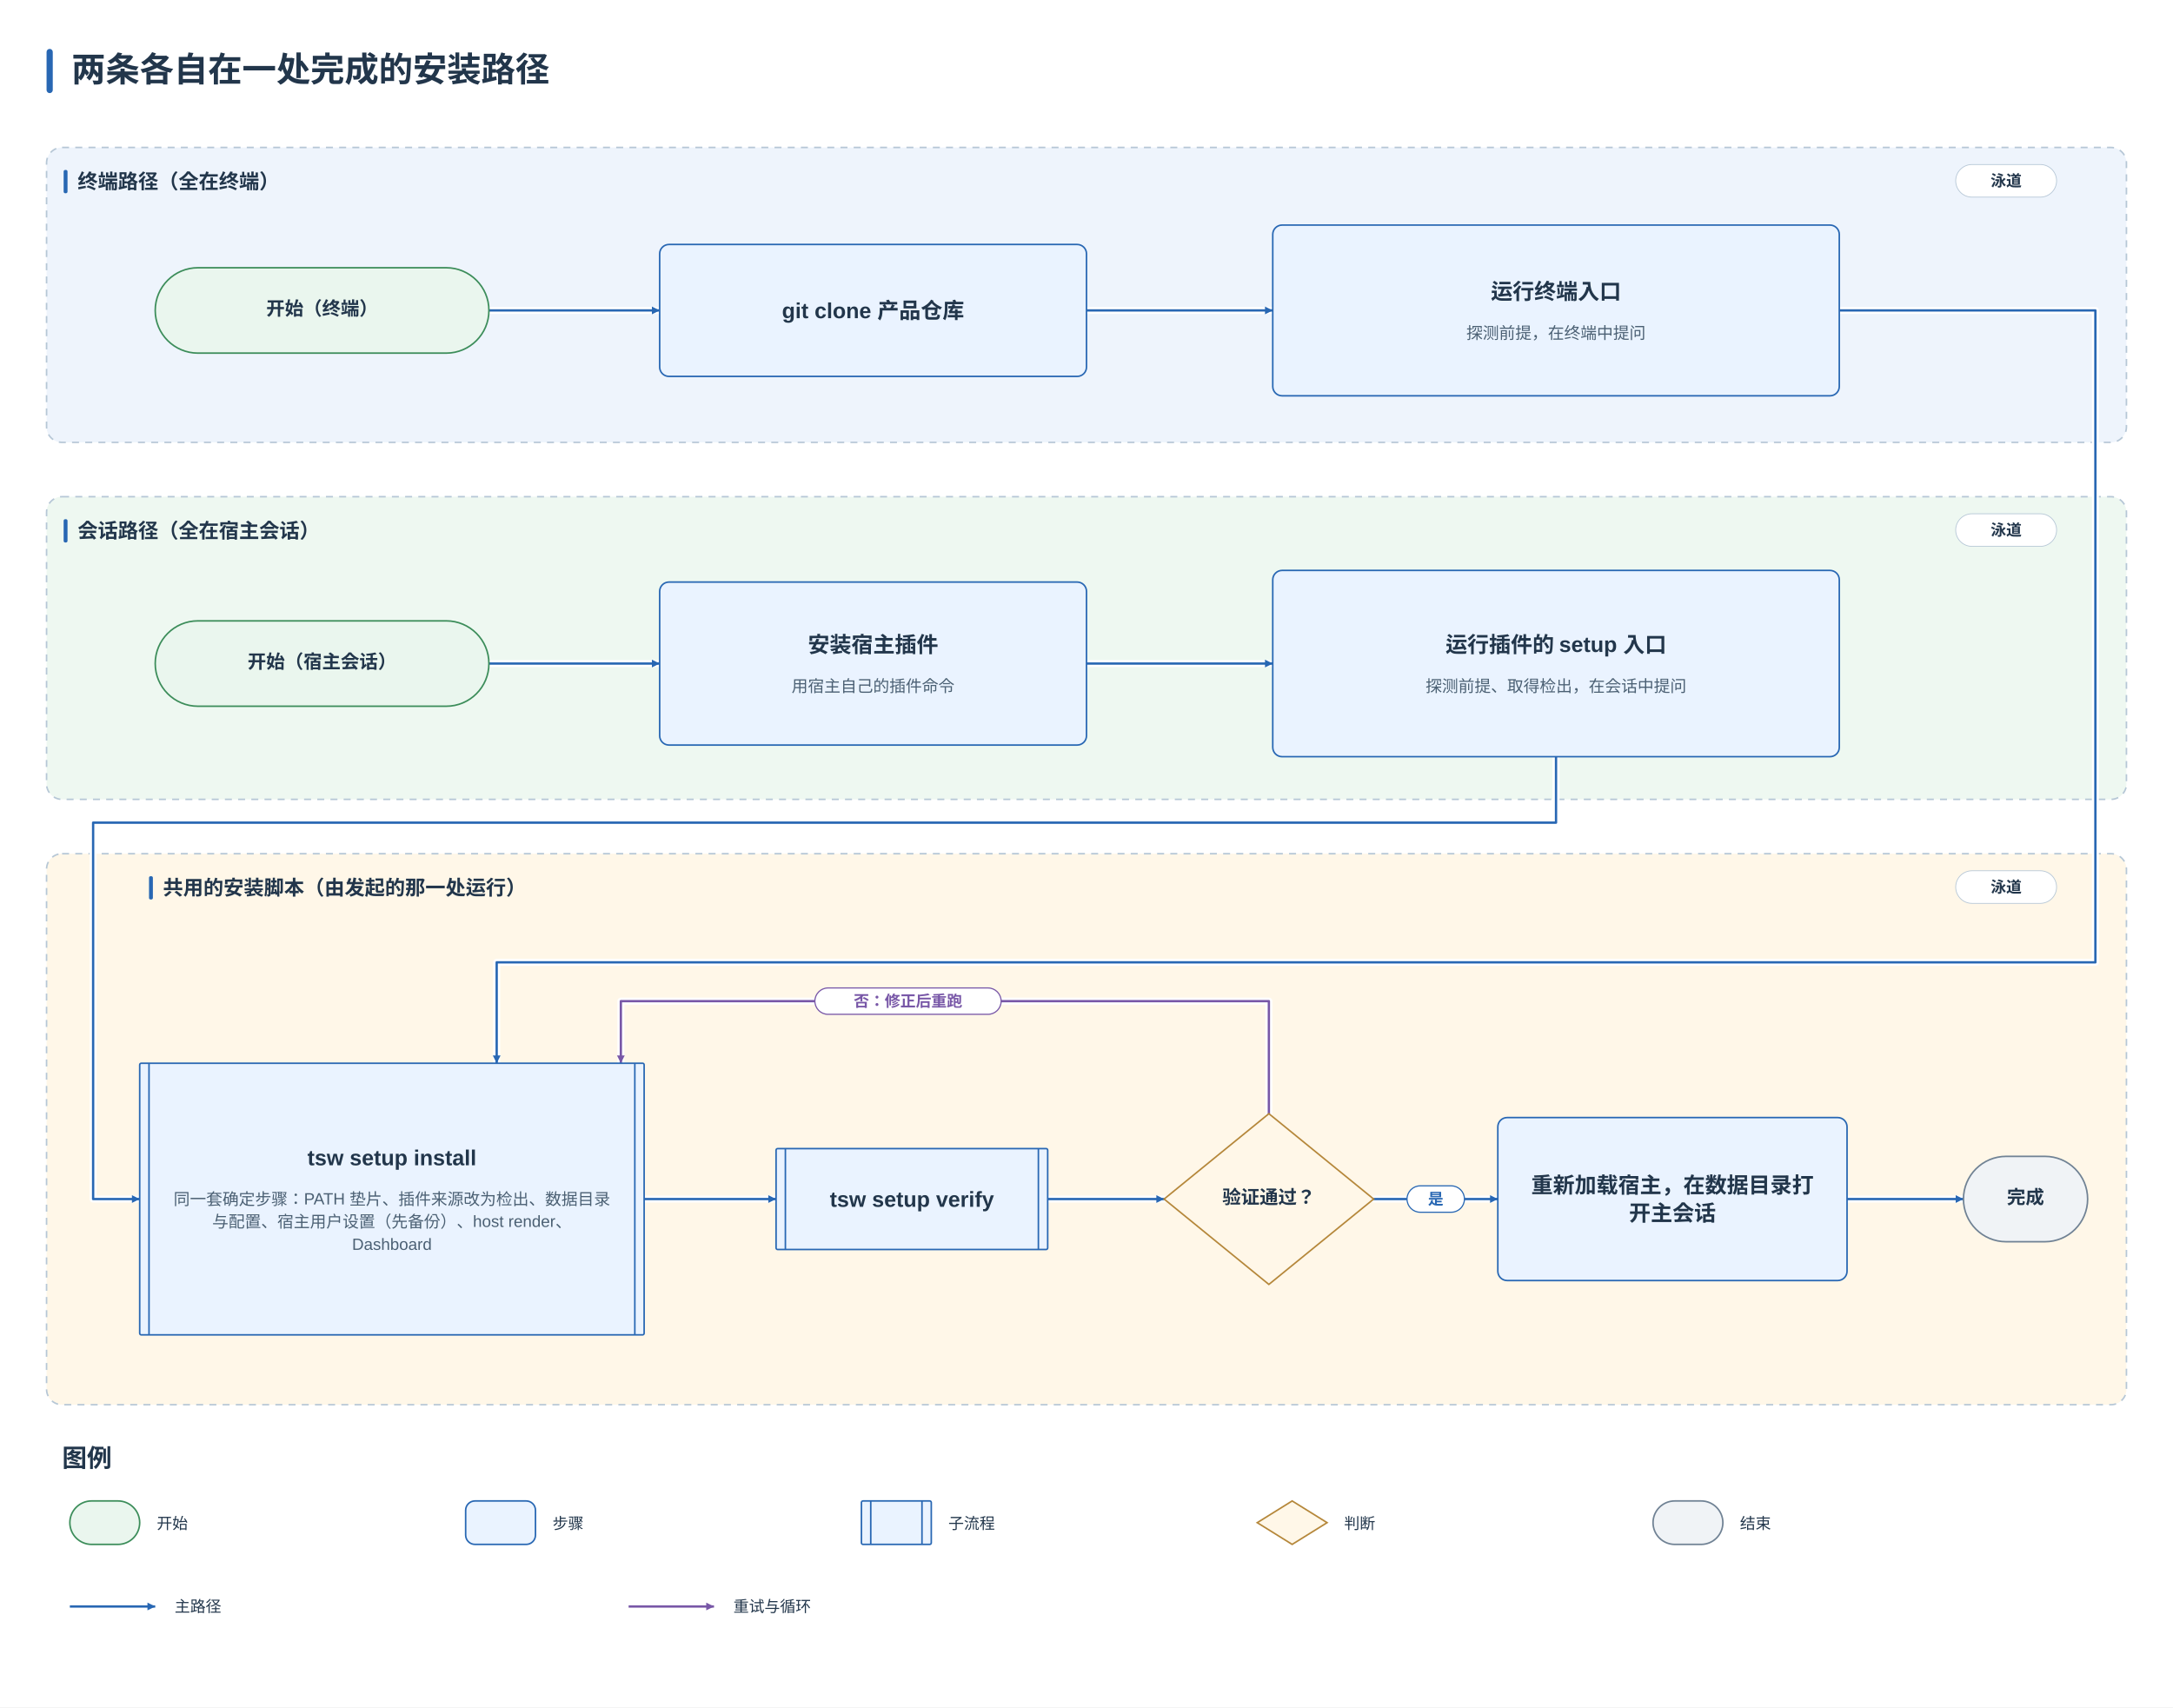
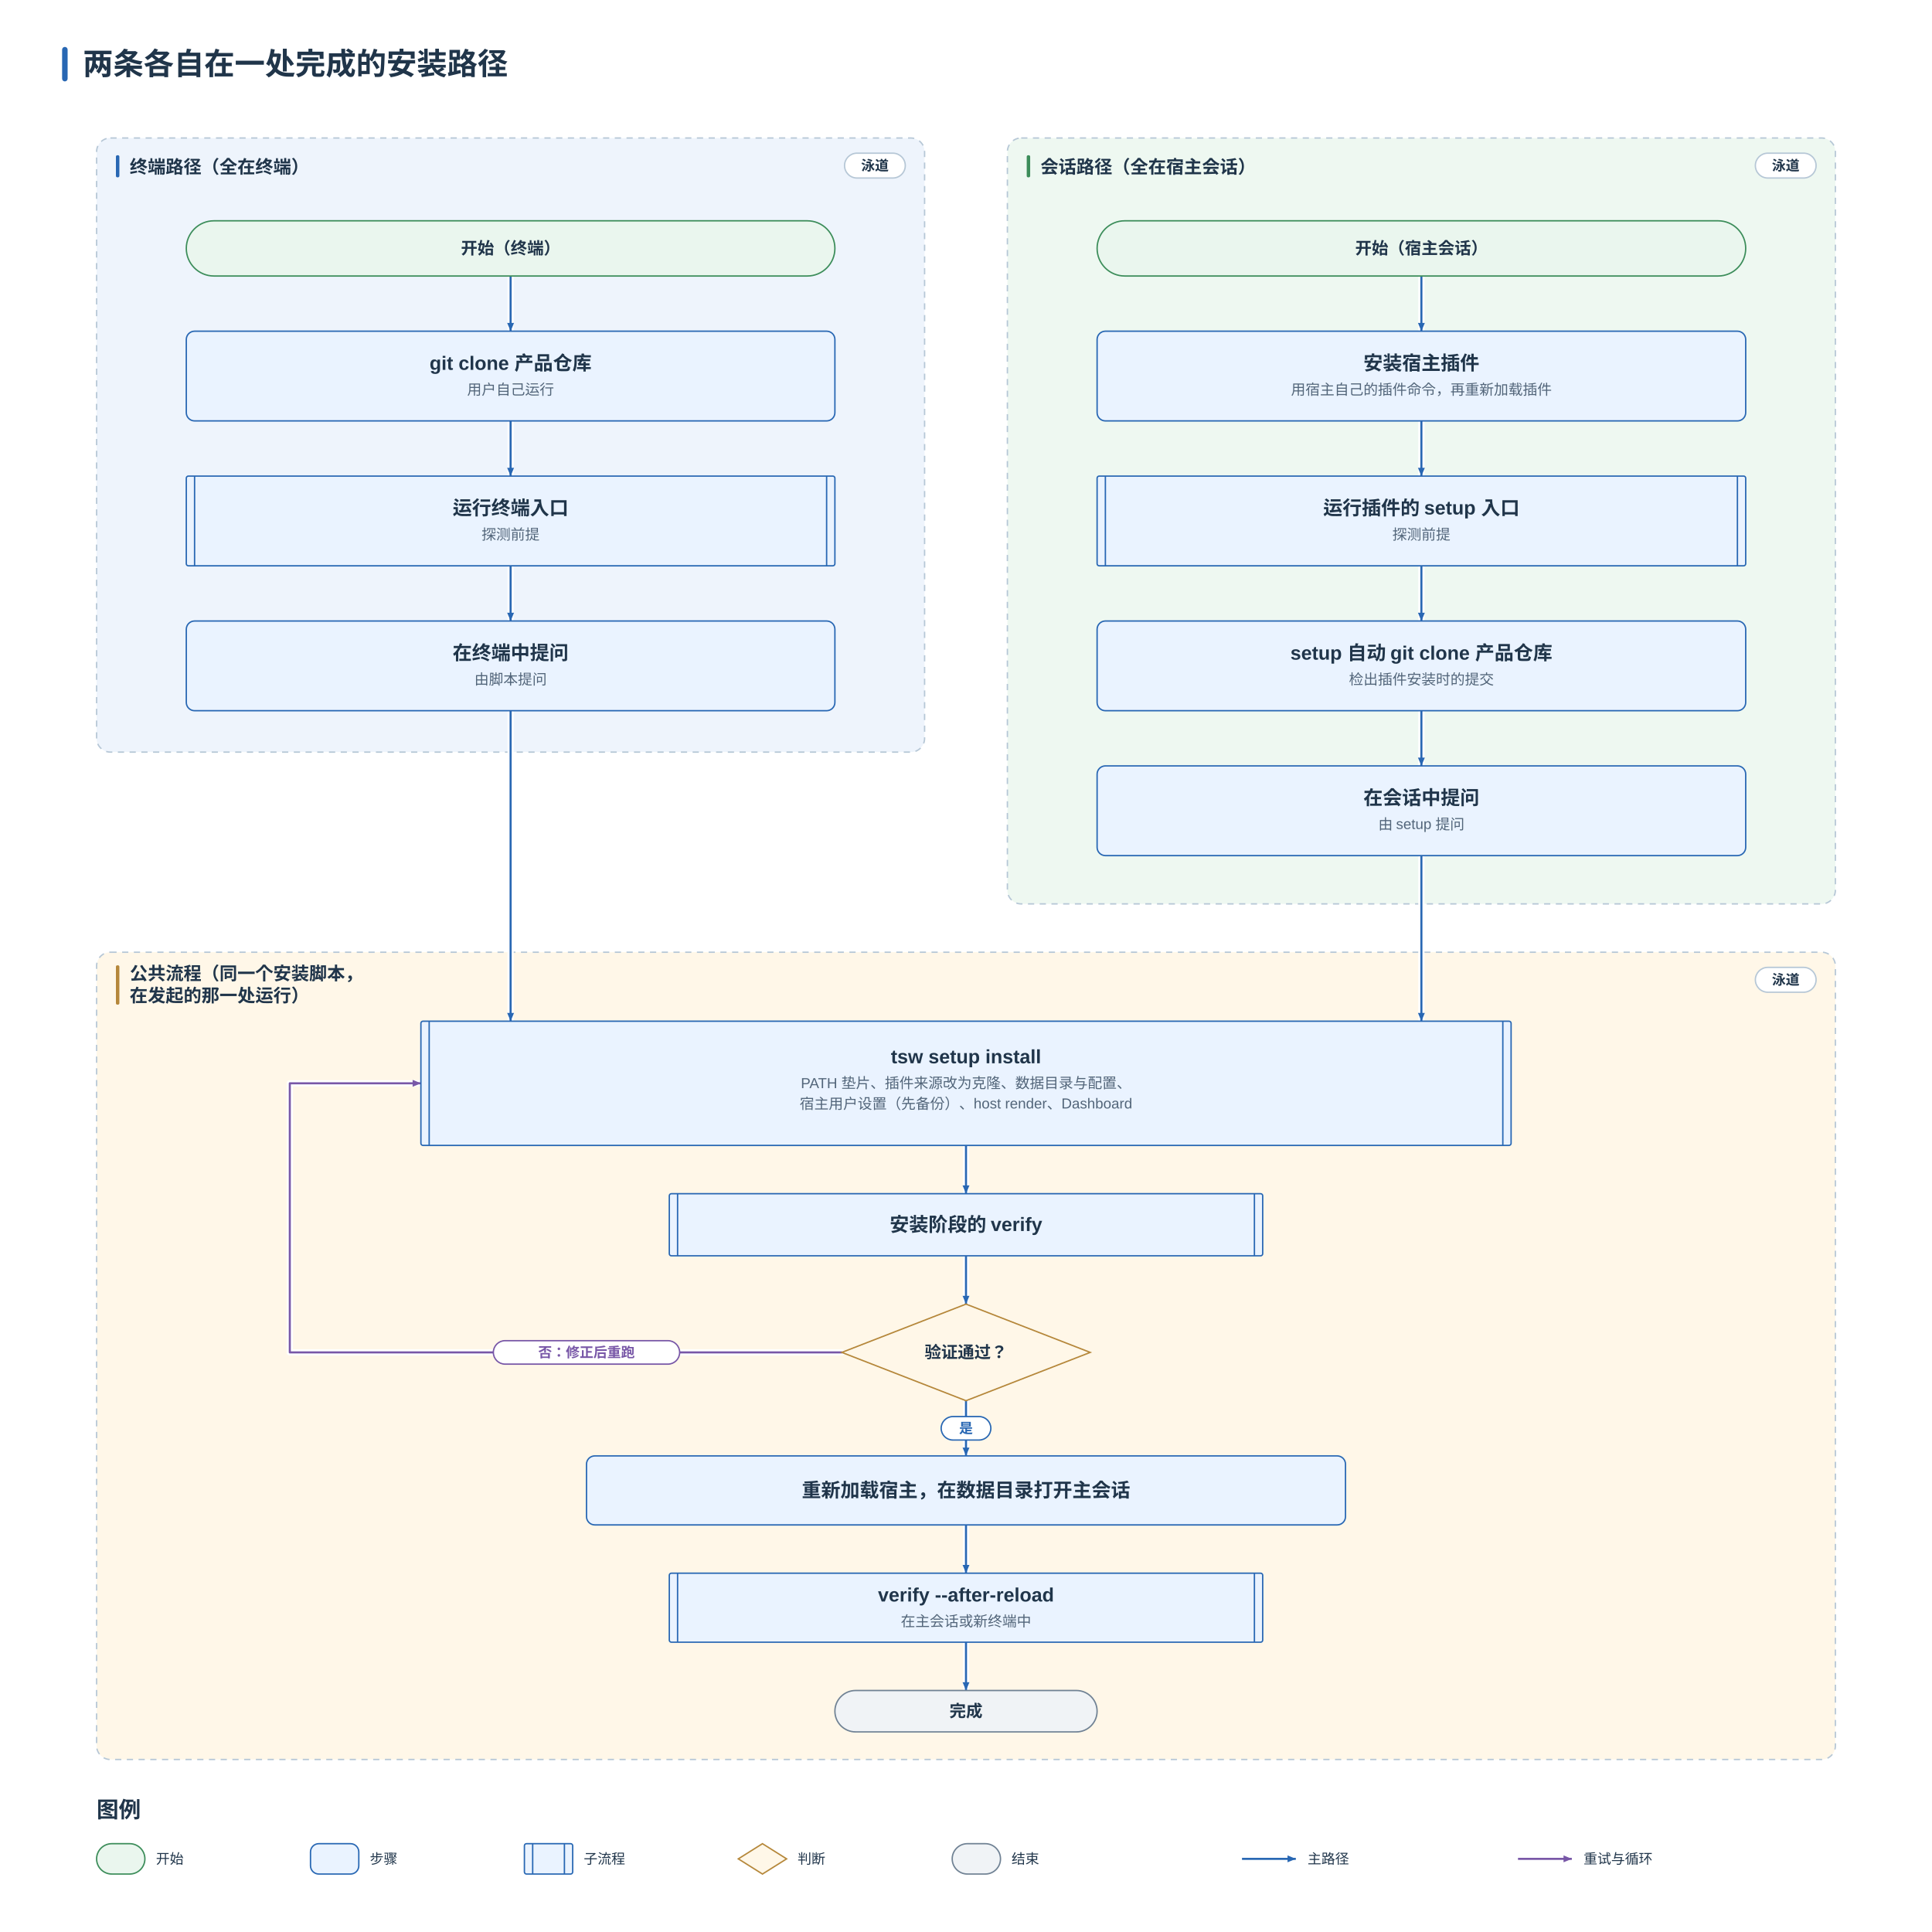
- <svg xmlns="http://www.w3.org/2000/svg" width="2800" height="2200" viewBox="0 0 2800 2200">
+ <svg xmlns="http://www.w3.org/2000/svg" width="2800" height="2800" viewBox="0 0 2800 2800">
  <defs>
-     <marker id="arrow-main" markerWidth="12" markerHeight="12" refX="10" refY="5" orient="auto" markerUnits="userSpaceOnUse">
-       <path d="M0 0 L10 5 L0 10 Z" fill="#2867B3" />
+     <marker id="arrow-main" markerWidth="12" markerHeight="10" refX="12" refY="5" orient="auto" markerUnits="userSpaceOnUse">
+       <path d="M0 0 L12 5 L0 10 Z" fill="#2867B3" />
    </marker>
-     <marker id="arrow-loop" markerWidth="12" markerHeight="12" refX="10" refY="5" orient="auto" markerUnits="userSpaceOnUse">
-       <path d="M0 0 L10 5 L0 10 Z" fill="#7857A7" />
+     <marker id="arrow-loop" markerWidth="12" markerHeight="10" refX="12" refY="5" orient="auto" markerUnits="userSpaceOnUse">
+       <path d="M0 0 L12 5 L0 10 Z" fill="#7857A7" />
    </marker>
  </defs>
-   <rect x="0" y="0" width="2800" height="2200" fill="white" />
+   <rect x="0" y="0" width="2800" height="2800" fill="white" />
  <g font-family="Segoe UI, &quot;Microsoft YaHei&quot;, Arial, sans-serif">
-     <rect x="60" y="63" width="8" height="57" rx="4" fill="#2867B3" />
-     <text x="92" y="105" font-size="44" font-weight="700" fill="#22364B" text-anchor="start">两条各自在一处完成的安装路径</text>
-     <g data-boundary="Terminal path" data-box="60 190 2680 380">
-       <rect x="60" y="190" width="2680" height="380" rx="20" fill="#EEF4FC" stroke="#B6C7D6" stroke-width="2" stroke-dasharray="9 8" />
-       <rect x="82" y="219" width="5" height="30" rx="2" fill="#2867B3" />
-       <text x="100" y="243" font-size="26" font-weight="700" fill="#22364B" text-anchor="start">终端路径（全在终端）</text>
-       <rect x="2520" y="212" width="130" height="42" rx="21" fill="#FFFFFF" stroke="#B6C7D6" />
-       <text x="2585" y="240" font-size="20" font-weight="600" fill="#22364B" text-anchor="middle">泳道</text>
+     <rect x="90" y="68" width="8" height="50" rx="4" fill="#2867B3" stroke="none" stroke-width="2" />
+     <text x="120" y="108" font-size="44" font-weight="700" fill="#20354A" text-anchor="start">两条各自在一处完成的安装路径</text>
+     <g data-boundary="Terminal path" data-box="140 200 1200 890">
+       <rect x="140" y="200" width="1200" height="890" rx="20" fill="#EEF4FC" stroke="#B6C7D6" stroke-width="2" stroke-dasharray="9 8" />
+       <rect x="168" y="225" width="5" height="32" rx="2" fill="#2867B3" stroke="none" stroke-width="2" />
+       <text x="188" y="251" font-size="26" font-weight="700" fill="#20354A" text-anchor="start">终端路径（全在终端）</text>
+       <rect x="1224" y="222" width="88" height="36" rx="18" fill="white" stroke="#B6C7D6" stroke-width="2" />
+       <text x="1268" y="247" font-size="20" font-weight="600" fill="#20354A" text-anchor="middle">泳道</text>
    </g>
-     <g data-boundary="Session path" data-box="60 640 2680 390">
-       <rect x="60" y="640" width="2680" height="390" rx="20" fill="#EEF8F1" stroke="#B6C7D6" stroke-width="2" stroke-dasharray="9 8" />
-       <rect x="82" y="669" width="5" height="30" rx="2" fill="#2867B3" />
-       <text x="100" y="693" font-size="26" font-weight="700" fill="#22364B" text-anchor="start">会话路径（全在宿主会话）</text>
-       <rect x="2520" y="662" width="130" height="42" rx="21" fill="#FFFFFF" stroke="#B6C7D6" />
-       <text x="2585" y="690" font-size="20" font-weight="600" fill="#22364B" text-anchor="middle">泳道</text>
+     <g data-boundary="Session path" data-box="1460 200 1200 1110">
+       <rect x="1460" y="200" width="1200" height="1110" rx="20" fill="#EEF8F1" stroke="#B6C7D6" stroke-width="2" stroke-dasharray="9 8" />
+       <rect x="1488" y="225" width="5" height="32" rx="2" fill="#3C8D5A" stroke="none" stroke-width="2" />
+       <text x="1508" y="251" font-size="26" font-weight="700" fill="#20354A" text-anchor="start">会话路径（全在宿主会话）</text>
+       <rect x="2544" y="222" width="88" height="36" rx="18" fill="white" stroke="#B6C7D6" stroke-width="2" />
+       <text x="2588" y="247" font-size="20" font-weight="600" fill="#20354A" text-anchor="middle">泳道</text>
    </g>
-     <g data-boundary="Shared installer (script)" data-box="60 1100 2680 710">
-       <rect x="60" y="1100" width="2680" height="710" rx="20" fill="#FFF7E8" stroke="#B6C7D6" stroke-width="2" stroke-dasharray="9 8" />
-       <rect x="192" y="1129" width="5" height="30" rx="2" fill="#2867B3" />
-       <text x="210" y="1153" font-size="26" font-weight="700" fill="#22364B" text-anchor="start">共用的安装脚本（由发起的那一处运行）</text>
-       <rect x="2520" y="1122" width="130" height="42" rx="21" fill="#FFFFFF" stroke="#B6C7D6" />
-       <text x="2585" y="1150" font-size="20" font-weight="600" fill="#22364B" text-anchor="middle">泳道</text>
+     <g data-boundary="Shared installer" data-box="140 1380 2520 1170">
+       <rect x="140" y="1380" width="2520" height="1170" rx="20" fill="#FFF7E8" stroke="#B6C7D6" stroke-width="2" stroke-dasharray="9 8" />
+       <rect x="168" y="1399" width="5" height="57" rx="2" fill="#B5873A" stroke="none" stroke-width="2" />
+       <text font-size="26" font-weight="700" fill="#20354A" text-anchor="start">
+         <tspan x="188" y="1420">公共流程（同一个安装脚本，</tspan>
+         <tspan x="188" y="1452">在发起的那一处运行）</tspan>
+       </text>
+       <rect x="2544" y="1402" width="88" height="36" rx="18" fill="white" stroke="#B6C7D6" stroke-width="2" />
+       <text x="2588" y="1427" font-size="20" font-weight="600" fill="#20354A" text-anchor="middle">泳道</text>
    </g>
-     <path d="M630 400 H850" fill="none" stroke="white" stroke-width="9" stroke-linejoin="round" stroke-linecap="round" />
-     <path data-flow="1" data-category="main" d="M630 400 H850" fill="none" stroke="#2867B3" stroke-width="3" stroke-linejoin="round" stroke-linecap="round" marker-end="url(#arrow-main)" />
-     <path d="M1400 400 H1640" fill="none" stroke="white" stroke-width="9" stroke-linejoin="round" stroke-linecap="round" />
-     <path data-flow="2" data-category="main" d="M1400 400 H1640" fill="none" stroke="#2867B3" stroke-width="3" stroke-linejoin="round" stroke-linecap="round" marker-end="url(#arrow-main)" />
-     <path d="M2370 400 H2700 V1240 H640 V1370" fill="none" stroke="white" stroke-width="9" stroke-linejoin="round" stroke-linecap="round" />
-     <path data-flow="3" data-category="main" d="M2370 400 H2700 V1240 H640 V1370" fill="none" stroke="#2867B3" stroke-width="3" stroke-linejoin="round" stroke-linecap="round" marker-end="url(#arrow-main)" />
-     <path d="M630 855 H850" fill="none" stroke="white" stroke-width="9" stroke-linejoin="round" stroke-linecap="round" />
-     <path data-flow="4" data-category="main" d="M630 855 H850" fill="none" stroke="#2867B3" stroke-width="3" stroke-linejoin="round" stroke-linecap="round" marker-end="url(#arrow-main)" />
-     <path d="M1400 855 H1640" fill="none" stroke="white" stroke-width="9" stroke-linejoin="round" stroke-linecap="round" />
-     <path data-flow="5" data-category="main" d="M1400 855 H1640" fill="none" stroke="#2867B3" stroke-width="3" stroke-linejoin="round" stroke-linecap="round" marker-end="url(#arrow-main)" />
-     <path d="M2005 975 V1060 H120 V1545 H180" fill="none" stroke="white" stroke-width="9" stroke-linejoin="round" stroke-linecap="round" />
-     <path data-flow="6" data-category="main" d="M2005 975 V1060 H120 V1545 H180" fill="none" stroke="#2867B3" stroke-width="3" stroke-linejoin="round" stroke-linecap="round" marker-end="url(#arrow-main)" />
-     <path d="M830 1545 H1000" fill="none" stroke="white" stroke-width="9" stroke-linejoin="round" stroke-linecap="round" />
-     <path data-flow="7" data-category="main" d="M830 1545 H1000" fill="none" stroke="#2867B3" stroke-width="3" stroke-linejoin="round" stroke-linecap="round" marker-end="url(#arrow-main)" />
-     <path d="M1350 1545 H1500" fill="none" stroke="white" stroke-width="9" stroke-linejoin="round" stroke-linecap="round" />
-     <path data-flow="8" data-category="main" d="M1350 1545 H1500" fill="none" stroke="#2867B3" stroke-width="3" stroke-linejoin="round" stroke-linecap="round" marker-end="url(#arrow-main)" />
-     <path d="M1635 1435 V1290 H800 V1370" fill="none" stroke="white" stroke-width="9" stroke-linejoin="round" stroke-linecap="round" />
-     <path data-flow="9" data-category="loop" d="M1635 1435 V1290 H800 V1370" fill="none" stroke="#7857A7" stroke-width="3" stroke-linejoin="round" stroke-linecap="round" marker-end="url(#arrow-loop)" />
-     <path d="M1770 1545 H1930" fill="none" stroke="white" stroke-width="9" stroke-linejoin="round" stroke-linecap="round" />
-     <path data-flow="10" data-category="main" d="M1770 1545 H1930" fill="none" stroke="#2867B3" stroke-width="3" stroke-linejoin="round" stroke-linecap="round" marker-end="url(#arrow-main)" />
-     <path d="M2380 1545 H2530" fill="none" stroke="white" stroke-width="9" stroke-linejoin="round" stroke-linecap="round" />
-     <path data-flow="11" data-category="main" d="M2380 1545 H2530" fill="none" stroke="#2867B3" stroke-width="3" stroke-linejoin="round" stroke-linecap="round" marker-end="url(#arrow-main)" />
-     <g data-node="Start in a terminal" data-kind="start" data-box="200 345 430 110">
-       <rect x="200" y="345" width="430" height="110" rx="55.0" fill="#EAF6EE" stroke="#3C8D5A" stroke-width="2" />
-       <text x="415.0" y="406.0" font-size="24" font-weight="600" fill="#22364B" text-anchor="middle">开始（终端）</text>
+     <path d="M740 400 V480" fill="none" stroke="white" stroke-width="9" stroke-linecap="round" stroke-linejoin="round" />
+     <path data-flow="1" data-category="main" stroke="#2867B3" marker-end="url(#arrow-main)" d="M740 400 V480" fill="none" stroke-width="3" stroke-linecap="round" stroke-linejoin="round" />
+     <path d="M740 610 V690" fill="none" stroke="white" stroke-width="9" stroke-linecap="round" stroke-linejoin="round" />
+     <path data-flow="2" data-category="main" stroke="#2867B3" marker-end="url(#arrow-main)" d="M740 610 V690" fill="none" stroke-width="3" stroke-linecap="round" stroke-linejoin="round" />
+     <path d="M740 820 V900" fill="none" stroke="white" stroke-width="9" stroke-linecap="round" stroke-linejoin="round" />
+     <path data-flow="3" data-category="main" stroke="#2867B3" marker-end="url(#arrow-main)" d="M740 820 V900" fill="none" stroke-width="3" stroke-linecap="round" stroke-linejoin="round" />
+     <path d="M740 1030 V1480" fill="none" stroke="white" stroke-width="9" stroke-linecap="round" stroke-linejoin="round" />
+     <path data-flow="4" data-category="main" stroke="#2867B3" marker-end="url(#arrow-main)" d="M740 1030 V1480" fill="none" stroke-width="3" stroke-linecap="round" stroke-linejoin="round" />
+     <path d="M2060 400 V480" fill="none" stroke="white" stroke-width="9" stroke-linecap="round" stroke-linejoin="round" />
+     <path data-flow="5" data-category="main" stroke="#2867B3" marker-end="url(#arrow-main)" d="M2060 400 V480" fill="none" stroke-width="3" stroke-linecap="round" stroke-linejoin="round" />
+     <path d="M2060 610 V690" fill="none" stroke="white" stroke-width="9" stroke-linecap="round" stroke-linejoin="round" />
+     <path data-flow="6" data-category="main" stroke="#2867B3" marker-end="url(#arrow-main)" d="M2060 610 V690" fill="none" stroke-width="3" stroke-linecap="round" stroke-linejoin="round" />
+     <path d="M2060 820 V900" fill="none" stroke="white" stroke-width="9" stroke-linecap="round" stroke-linejoin="round" />
+     <path data-flow="7" data-category="main" stroke="#2867B3" marker-end="url(#arrow-main)" d="M2060 820 V900" fill="none" stroke-width="3" stroke-linecap="round" stroke-linejoin="round" />
+     <path d="M2060 1030 V1110" fill="none" stroke="white" stroke-width="9" stroke-linecap="round" stroke-linejoin="round" />
+     <path data-flow="8" data-category="main" stroke="#2867B3" marker-end="url(#arrow-main)" d="M2060 1030 V1110" fill="none" stroke-width="3" stroke-linecap="round" stroke-linejoin="round" />
+     <path d="M2060 1240 V1480" fill="none" stroke="white" stroke-width="9" stroke-linecap="round" stroke-linejoin="round" />
+     <path data-flow="9" data-category="main" stroke="#2867B3" marker-end="url(#arrow-main)" d="M2060 1240 V1480" fill="none" stroke-width="3" stroke-linecap="round" stroke-linejoin="round" />
+     <path d="M1400 1660 V1730" fill="none" stroke="white" stroke-width="9" stroke-linecap="round" stroke-linejoin="round" />
+     <path data-flow="10" data-category="main" stroke="#2867B3" marker-end="url(#arrow-main)" d="M1400 1660 V1730" fill="none" stroke-width="3" stroke-linecap="round" stroke-linejoin="round" />
+     <path d="M1400 1820 V1890" fill="none" stroke="white" stroke-width="9" stroke-linecap="round" stroke-linejoin="round" />
+     <path data-flow="11" data-category="main" stroke="#2867B3" marker-end="url(#arrow-main)" d="M1400 1820 V1890" fill="none" stroke-width="3" stroke-linecap="round" stroke-linejoin="round" />
+     <path d="M1220 1960 H420 V1570 H610" fill="none" stroke="white" stroke-width="9" stroke-linecap="round" stroke-linejoin="round" />
+     <path data-flow="12" data-category="loop" stroke="#7857A7" marker-end="url(#arrow-loop)" d="M1220 1960 H420 V1570 H610" fill="none" stroke-width="3" stroke-linecap="round" stroke-linejoin="round" />
+     <path d="M1400 2030 V2110" fill="none" stroke="white" stroke-width="9" stroke-linecap="round" stroke-linejoin="round" />
+     <path data-flow="13" data-category="main" stroke="#2867B3" marker-end="url(#arrow-main)" d="M1400 2030 V2110" fill="none" stroke-width="3" stroke-linecap="round" stroke-linejoin="round" />
+     <path d="M1400 2210 V2280" fill="none" stroke="white" stroke-width="9" stroke-linecap="round" stroke-linejoin="round" />
+     <path data-flow="14" data-category="main" stroke="#2867B3" marker-end="url(#arrow-main)" d="M1400 2210 V2280" fill="none" stroke-width="3" stroke-linecap="round" stroke-linejoin="round" />
+     <path d="M1400 2380 V2450" fill="none" stroke="white" stroke-width="9" stroke-linecap="round" stroke-linejoin="round" />
+     <path data-flow="15" data-category="main" stroke="#2867B3" marker-end="url(#arrow-main)" d="M1400 2380 V2450" fill="none" stroke-width="3" stroke-linecap="round" stroke-linejoin="round" />
+     <g data-node="Start in a terminal" data-kind="start" data-box="270 320 940 80">
+       <rect x="270" y="320" width="940" height="80" rx="40.0" fill="#EAF6EE" stroke="#3C8D5A" stroke-width="2" />
+       <text x="740.0" y="368.16" font-size="24" font-weight="600" fill="#20354A" text-anchor="middle">开始（终端）</text>
    </g>
-     <g data-node="git clone the product repository" data-kind="step" data-box="850 315 550 170">
-       <rect x="850" y="315" width="550" height="170" rx="12" fill="#EAF3FF" stroke="#2867B3" stroke-width="2" />
-       <text x="1125.0" y="410.0" font-size="28" font-weight="600" fill="#22364B" text-anchor="middle">git clone 产品仓库</text>
+     <g data-node="git clone the product repository" data-kind="step" data-box="270 480 940 130">
+       <rect x="270" y="480" width="940" height="130" rx="12" fill="#EAF3FF" stroke="#2867B3" stroke-width="2" />
+       <text x="740.0" y="536.0" font-size="28" font-weight="600" fill="#20354A" text-anchor="middle">git clone 产品仓库</text>
+       <text x="740.0" y="572.0" font-size="21" font-weight="400" fill="#526579" text-anchor="middle">用户自己运行</text>
    </g>
-     <g data-node="Run the terminal entry" data-kind="step" data-box="1640 290 730 220">
-       <rect x="1640" y="290" width="730" height="220" rx="12" fill="#EAF3FF" stroke="#2867B3" stroke-width="2" />
-       <text x="2005.0" y="385.5" font-size="28" font-weight="600" fill="#22364B" text-anchor="middle">运行终端入口</text>
-       <text x="2005.0" y="436.5" font-size="21" font-weight="400" fill="#4B6073" text-anchor="middle">探测前提，在终端中提问</text>
+     <g data-node="Run the terminal entry" data-kind="subprocess" data-box="270 690 940 130">
+       <rect x="270" y="690" width="940" height="130" rx="3" fill="#EAF3FF" stroke="#2867B3" stroke-width="2" />
+       <line x1="282" y1="690" x2="282" y2="820" stroke="#2867B3" stroke-width="2" />
+       <line x1="1198" y1="690" x2="1198" y2="820" stroke="#2867B3" stroke-width="2" />
+       <text x="740.0" y="746.0" font-size="28" font-weight="600" fill="#20354A" text-anchor="middle">运行终端入口</text>
+       <text x="740.0" y="782.0" font-size="21" font-weight="400" fill="#526579" text-anchor="middle">探测前提</text>
    </g>
-     <g data-node="Start in a host session" data-kind="start" data-box="200 800 430 110">
-       <rect x="200" y="800" width="430" height="110" rx="55.0" fill="#EAF6EE" stroke="#3C8D5A" stroke-width="2" />
-       <text x="415.0" y="861.0" font-size="24" font-weight="600" fill="#22364B" text-anchor="middle">开始（宿主会话）</text>
+     <g data-node="Ask the questions in the terminal" data-kind="step" data-box="270 900 940 130">
+       <rect x="270" y="900" width="940" height="130" rx="12" fill="#EAF3FF" stroke="#2867B3" stroke-width="2" />
+       <text x="740.0" y="956.0" font-size="28" font-weight="600" fill="#20354A" text-anchor="middle">在终端中提问</text>
+       <text x="740.0" y="992.0" font-size="21" font-weight="400" fill="#526579" text-anchor="middle">由脚本提问</text>
    </g>
-     <g data-node="Install the host plugin" data-kind="step" data-box="850 750 550 210">
-       <rect x="850" y="750" width="550" height="210" rx="12" fill="#EAF3FF" stroke="#2867B3" stroke-width="2" />
-       <text x="1125.0" y="840.5" font-size="28" font-weight="600" fill="#22364B" text-anchor="middle">安装宿主插件</text>
-       <text x="1125.0" y="891.5" font-size="21" font-weight="400" fill="#4B6073" text-anchor="middle">用宿主自己的插件命令</text>
+     <g data-node="Start in a session" data-kind="start" data-box="1590 320 940 80">
+       <rect x="1590" y="320" width="940" height="80" rx="40.0" fill="#EAF6EE" stroke="#3C8D5A" stroke-width="2" />
+       <text x="2060.0" y="368.16" font-size="24" font-weight="600" fill="#20354A" text-anchor="middle">开始（宿主会话）</text>
    </g>
-     <g data-node="Run the plugin's setup entry" data-kind="step" data-box="1640 735 730 240">
-       <rect x="1640" y="735" width="730" height="240" rx="12" fill="#EAF3FF" stroke="#2867B3" stroke-width="2" />
-       <text x="2005.0" y="840.5" font-size="28" font-weight="600" fill="#22364B" text-anchor="middle">运行插件的 setup 入口</text>
-       <text x="2005.0" y="891.5" font-size="21" font-weight="400" fill="#4B6073" text-anchor="middle">探测前提、取得检出，在会话中提问</text>
+     <g data-node="Install the host plugin" data-kind="step" data-box="1590 480 940 130">
+       <rect x="1590" y="480" width="940" height="130" rx="12" fill="#EAF3FF" stroke="#2867B3" stroke-width="2" />
+       <text x="2060.0" y="536.0" font-size="28" font-weight="600" fill="#20354A" text-anchor="middle">安装宿主插件</text>
+       <text x="2060.0" y="572.0" font-size="21" font-weight="400" fill="#526579" text-anchor="middle">用宿主自己的插件命令，再重新加载插件</text>
    </g>
-     <g data-node="tsw setup install" data-kind="subprocess" data-box="180 1370 650 350">
-       <rect x="180" y="1370" width="650" height="350" rx="2" fill="#EAF3FF" stroke="#2867B3" stroke-width="2" />
-       <line x1="192" y1="1370" x2="192" y2="1720" stroke="#2867B3" stroke-width="2" />
-       <line x1="818" y1="1370" x2="818" y2="1720" stroke="#2867B3" stroke-width="2" />
-       <text x="505.0" y="1501.5" font-size="28" font-weight="600" fill="#22364B" text-anchor="middle">tsw setup install</text>
-       <text x="505.0" y="1552.5" font-size="21" font-weight="400" fill="#4B6073" text-anchor="middle">同一套确定步骤：PATH 垫片、插件来源改为检出、数据目录</text>
-       <text x="505.0" y="1581.5" font-size="21" font-weight="400" fill="#4B6073" text-anchor="middle">与配置、宿主用户设置（先备份）、host render、</text>
-       <text x="505.0" y="1610.5" font-size="21" font-weight="400" fill="#4B6073" text-anchor="middle">Dashboard</text>
+     <g data-node="Run the plugin's setup entry" data-kind="subprocess" data-box="1590 690 940 130">
+       <rect x="1590" y="690" width="940" height="130" rx="3" fill="#EAF3FF" stroke="#2867B3" stroke-width="2" />
+       <line x1="1602" y1="690" x2="1602" y2="820" stroke="#2867B3" stroke-width="2" />
+       <line x1="2518" y1="690" x2="2518" y2="820" stroke="#2867B3" stroke-width="2" />
+       <text x="2060.0" y="746.0" font-size="28" font-weight="600" fill="#20354A" text-anchor="middle">运行插件的 setup 入口</text>
+       <text x="2060.0" y="782.0" font-size="21" font-weight="400" fill="#526579" text-anchor="middle">探测前提</text>
    </g>
-     <g data-node="tsw setup verify" data-kind="subprocess" data-box="1000 1480 350 130">
-       <rect x="1000" y="1480" width="350" height="130" rx="2" fill="#EAF3FF" stroke="#2867B3" stroke-width="2" />
-       <line x1="1012" y1="1480" x2="1012" y2="1610" stroke="#2867B3" stroke-width="2" />
-       <line x1="1338" y1="1480" x2="1338" y2="1610" stroke="#2867B3" stroke-width="2" />
-       <text x="1175.0" y="1555.0" font-size="28" font-weight="600" fill="#22364B" text-anchor="middle">tsw setup verify</text>
+     <g data-node="setup clones the product repository" data-kind="step" data-box="1590 900 940 130">
+       <rect x="1590" y="900" width="940" height="130" rx="12" fill="#EAF3FF" stroke="#2867B3" stroke-width="2" />
+       <text x="2060.0" y="956.0" font-size="28" font-weight="600" fill="#20354A" text-anchor="middle">setup 自动 git clone 产品仓库</text>
+       <text x="2060.0" y="992.0" font-size="21" font-weight="400" fill="#526579" text-anchor="middle">检出插件安装时的提交</text>
    </g>
-     <g data-node="Verified?" data-kind="decision" data-box="1500 1435 270 220">
-       <polygon points="1635.0,1435 1770,1545.0 1635.0,1655 1500,1545.0" fill="#FFF7E8" stroke="#B5873A" stroke-width="2" />
-       <text x="1635.0" y="1551.0" font-size="24" font-weight="600" fill="#22364B" text-anchor="middle">验证通过？</text>
+     <g data-node="Ask the questions in the session" data-kind="step" data-box="1590 1110 940 130">
+       <rect x="1590" y="1110" width="940" height="130" rx="12" fill="#EAF3FF" stroke="#2867B3" stroke-width="2" />
+       <text x="2060.0" y="1166.0" font-size="28" font-weight="600" fill="#20354A" text-anchor="middle">在会话中提问</text>
+       <text x="2060.0" y="1202.0" font-size="21" font-weight="400" fill="#526579" text-anchor="middle">由 setup 提问</text>
    </g>
-     <g data-node="Reload the host, open the main session in the data directory" data-kind="step" data-box="1930 1440 450 210">
-       <rect x="1930" y="1440" width="450" height="210" rx="12" fill="#EAF3FF" stroke="#2867B3" stroke-width="2" />
-       <text x="2155.0" y="1537.0" font-size="28" font-weight="600" fill="#22364B" text-anchor="middle">重新加载宿主，在数据目录打</text>
-       <text x="2155.0" y="1573.0" font-size="28" font-weight="600" fill="#22364B" text-anchor="middle">开主会话</text>
+     <g data-node="tsw setup install" data-kind="subprocess" data-box="610 1480 1580 180">
+       <rect x="610" y="1480" width="1580" height="180" rx="3" fill="#EAF3FF" stroke="#2867B3" stroke-width="2" />
+       <line x1="622" y1="1480" x2="622" y2="1660" stroke="#2867B3" stroke-width="2" />
+       <line x1="2178" y1="1480" x2="2178" y2="1660" stroke="#2867B3" stroke-width="2" />
+       <text x="1400.0" y="1541.0" font-size="28" font-weight="600" fill="#20354A" text-anchor="middle">tsw setup install</text>
+       <text x="1400.0" y="1577.0" font-size="21" font-weight="400" fill="#526579" text-anchor="middle">PATH 垫片、插件来源改为克隆、数据目录与配置、</text>
+       <text x="1400.0" y="1607.0" font-size="21" font-weight="400" fill="#526579" text-anchor="middle">宿主用户设置（先备份）、host render、Dashboard</text>
    </g>
-     <g data-node="Done" data-kind="end" data-box="2530 1490 160 110">
-       <rect x="2530" y="1490" width="160" height="110" rx="55.0" fill="#F0F3F6" stroke="#708294" stroke-width="2" />
-       <text x="2610.0" y="1551.0" font-size="24" font-weight="600" fill="#22364B" text-anchor="middle">完成</text>
+     <g data-node="Install-time verify" data-kind="subprocess" data-box="970 1730 860 90">
+       <rect x="970" y="1730" width="860" height="90" rx="3" fill="#EAF3FF" stroke="#2867B3" stroke-width="2" />
+       <line x1="982" y1="1730" x2="982" y2="1820" stroke="#2867B3" stroke-width="2" />
+       <line x1="1818" y1="1730" x2="1818" y2="1820" stroke="#2867B3" stroke-width="2" />
+       <text x="1400.0" y="1784.52" font-size="28" font-weight="600" fill="#20354A" text-anchor="middle">安装阶段的 verify</text>
    </g>
-     <g data-badge="9" data-box="1050 1273 240 34">
-       <rect x="1050" y="1273" width="240" height="34" rx="17" fill="white" stroke="#7857A7" stroke-width="1.5" />
-       <text x="1170.0" y="1297" font-size="20" font-weight="600" fill="#7857A7" text-anchor="middle">否：修正后重跑</text>
+     <g data-node="Verified?" data-kind="decision" data-box="1220 1890 360 140">
+       <polygon points="1400.0,1890 1580,1960.0 1400.0,2030 1220,1960.0" fill="#FFF7E8" stroke="#B5873A" stroke-width="2" />
+       <text x="1400.0" y="1968.16" font-size="24" font-weight="600" fill="#20354A" text-anchor="middle">验证通过？</text>
    </g>
-     <g data-badge="10" data-box="1813 1528 74 34">
-       <rect x="1813" y="1528" width="74" height="34" rx="17" fill="white" stroke="#2867B3" stroke-width="1.5" />
-       <text x="1850.0" y="1552" font-size="20" font-weight="600" fill="#2867B3" text-anchor="middle">是</text>
+     <g data-node="Reload the host, open the main session" data-kind="step" data-box="850 2110 1100 100">
+       <rect x="850" y="2110" width="1100" height="100" rx="12" fill="#EAF3FF" stroke="#2867B3" stroke-width="2" />
+       <text x="1400.0" y="2169.52" font-size="28" font-weight="600" fill="#20354A" text-anchor="middle">重新加载宿主，在数据目录打开主会话</text>
    </g>
-     <text x="80" y="1890" font-size="32" font-weight="700" fill="#22364B" text-anchor="start">图例</text>
-     <rect x="90" y="1934" width="90" height="56" rx="28.0" fill="#EAF6EE" stroke="#3C8D5A" stroke-width="2" />
-     <text x="202" y="1970" font-size="20" font-weight="400" fill="#22364B" text-anchor="start">开始</text>
-     <rect x="600" y="1934" width="90" height="56" rx="12" fill="#EAF3FF" stroke="#2867B3" stroke-width="2" />
-     <text x="712" y="1970" font-size="20" font-weight="400" fill="#22364B" text-anchor="start">步骤</text>
-     <rect x="1110" y="1934" width="90" height="56" rx="2" fill="#EAF3FF" stroke="#2867B3" stroke-width="2" />
-     <line x1="1122" y1="1934" x2="1122" y2="1990" stroke="#2867B3" stroke-width="2" />
-     <line x1="1188" y1="1934" x2="1188" y2="1990" stroke="#2867B3" stroke-width="2" />
-     <text x="1222" y="1970" font-size="20" font-weight="400" fill="#22364B" text-anchor="start">子流程</text>
-     <polygon points="1665.0,1934 1710,1962.0 1665.0,1990 1620,1962.0" fill="#FFF7E8" stroke="#B5873A" stroke-width="2" />
-     <text x="1732" y="1970" font-size="20" font-weight="400" fill="#22364B" text-anchor="start">判断</text>
-     <rect x="2130" y="1934" width="90" height="56" rx="28.0" fill="#F0F3F6" stroke="#708294" stroke-width="2" />
-     <text x="2242" y="1970" font-size="20" font-weight="400" fill="#22364B" text-anchor="start">结束</text>
-     <path d="M90 2070 H200" fill="none" stroke="#2867B3" stroke-width="3" marker-end="url(#arrow-main)" />
-     <text x="225" y="2077" font-size="20" font-weight="400" fill="#22364B" text-anchor="start">主路径</text>
-     <path d="M810 2070 H920" fill="none" stroke="#7857A7" stroke-width="3" marker-end="url(#arrow-loop)" />
-     <text x="945" y="2077" font-size="20" font-weight="400" fill="#22364B" text-anchor="start">重试与循环</text>
+     <g data-node="verify --after-reload" data-kind="subprocess" data-box="970 2280 860 100">
+       <rect x="970" y="2280" width="860" height="100" rx="3" fill="#EAF3FF" stroke="#2867B3" stroke-width="2" />
+       <line x1="982" y1="2280" x2="982" y2="2380" stroke="#2867B3" stroke-width="2" />
+       <line x1="1818" y1="2280" x2="1818" y2="2380" stroke="#2867B3" stroke-width="2" />
+       <text x="1400.0" y="2321.0" font-size="28" font-weight="600" fill="#20354A" text-anchor="middle">verify --after-reload</text>
+       <text x="1400.0" y="2357.0" font-size="21" font-weight="400" fill="#526579" text-anchor="middle">在主会话或新终端中</text>
+     </g>
+     <g data-node="Done" data-kind="end" data-box="1210 2450 380 60">
+       <rect x="1210" y="2450" width="380" height="60" rx="30.0" fill="#F0F3F6" stroke="#708294" stroke-width="2" />
+       <text x="1400.0" y="2488.16" font-size="24" font-weight="600" fill="#20354A" text-anchor="middle">完成</text>
+     </g>
+     <g data-badge="12" data-box="715 1943 270 34">
+       <rect x="715" y="1943" width="270" height="34" rx="17" fill="white" stroke="#7857A7" stroke-width="2" />
+       <text x="850.0" y="1967" font-size="20" font-weight="600" fill="#7857A7" text-anchor="middle">否：修正后重跑</text>
+     </g>
+     <g data-badge="13" data-box="1364 2053 72 34">
+       <rect x="1364" y="2053" width="72" height="34" rx="17" fill="white" stroke="#2867B3" stroke-width="2" />
+       <text x="1400.0" y="2077" font-size="20" font-weight="600" fill="#2867B3" text-anchor="middle">是</text>
+     </g>
+     <text x="140" y="2634" font-size="32" font-weight="700" fill="#20354A" text-anchor="start">图例</text>
+     <rect x="140" y="2672" width="70" height="44" rx="22.0" fill="#EAF6EE" stroke="#3C8D5A" stroke-width="2" />
+     <text x="226" y="2701" font-size="20" font-weight="400" fill="#20354A" text-anchor="start">开始</text>
+     <rect x="450" y="2672" width="70" height="44" rx="12" fill="#EAF3FF" stroke="#2867B3" stroke-width="2" />
+     <text x="536" y="2701" font-size="20" font-weight="400" fill="#20354A" text-anchor="start">步骤</text>
+     <rect x="760" y="2672" width="70" height="44" rx="3" fill="#EAF3FF" stroke="#2867B3" stroke-width="2" />
+     <line x1="772" y1="2672" x2="772" y2="2716" stroke="#2867B3" stroke-width="2" />
+     <line x1="818" y1="2672" x2="818" y2="2716" stroke="#2867B3" stroke-width="2" />
+     <text x="846" y="2701" font-size="20" font-weight="400" fill="#20354A" text-anchor="start">子流程</text>
+     <polygon points="1105.0,2672 1140,2694.0 1105.0,2716 1070,2694.0" fill="#FFF7E8" stroke="#B5873A" stroke-width="2" />
+     <text x="1156" y="2701" font-size="20" font-weight="400" fill="#20354A" text-anchor="start">判断</text>
+     <rect x="1380" y="2672" width="70" height="44" rx="22.0" fill="#F0F3F6" stroke="#708294" stroke-width="2" />
+     <text x="1466" y="2701" font-size="20" font-weight="400" fill="#20354A" text-anchor="start">结束</text>
+     <path d="M1800 2694 H1878" fill="none" stroke="#2867B3" stroke-width="3" marker-end="url(#arrow-main)" />
+     <text x="1895" y="2701" font-size="20" font-weight="400" fill="#20354A" text-anchor="start">主路径</text>
+     <path d="M2200 2694 H2278" fill="none" stroke="#7857A7" stroke-width="3" marker-end="url(#arrow-loop)" />
+     <text x="2295" y="2701" font-size="20" font-weight="400" fill="#20354A" text-anchor="start">重试与循环</text>
  </g>
</svg>
